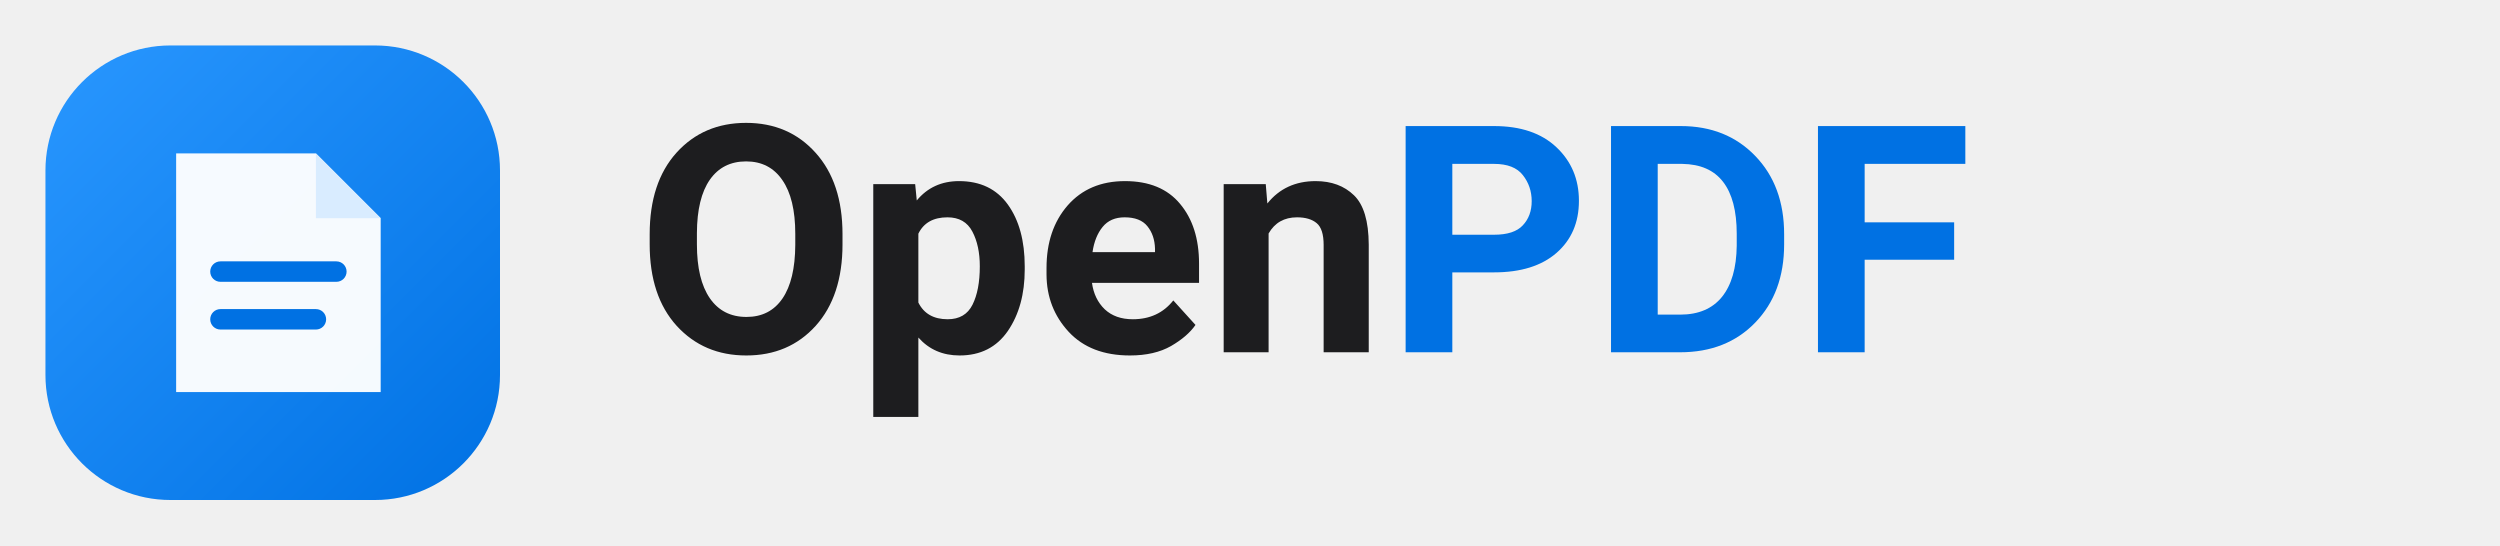
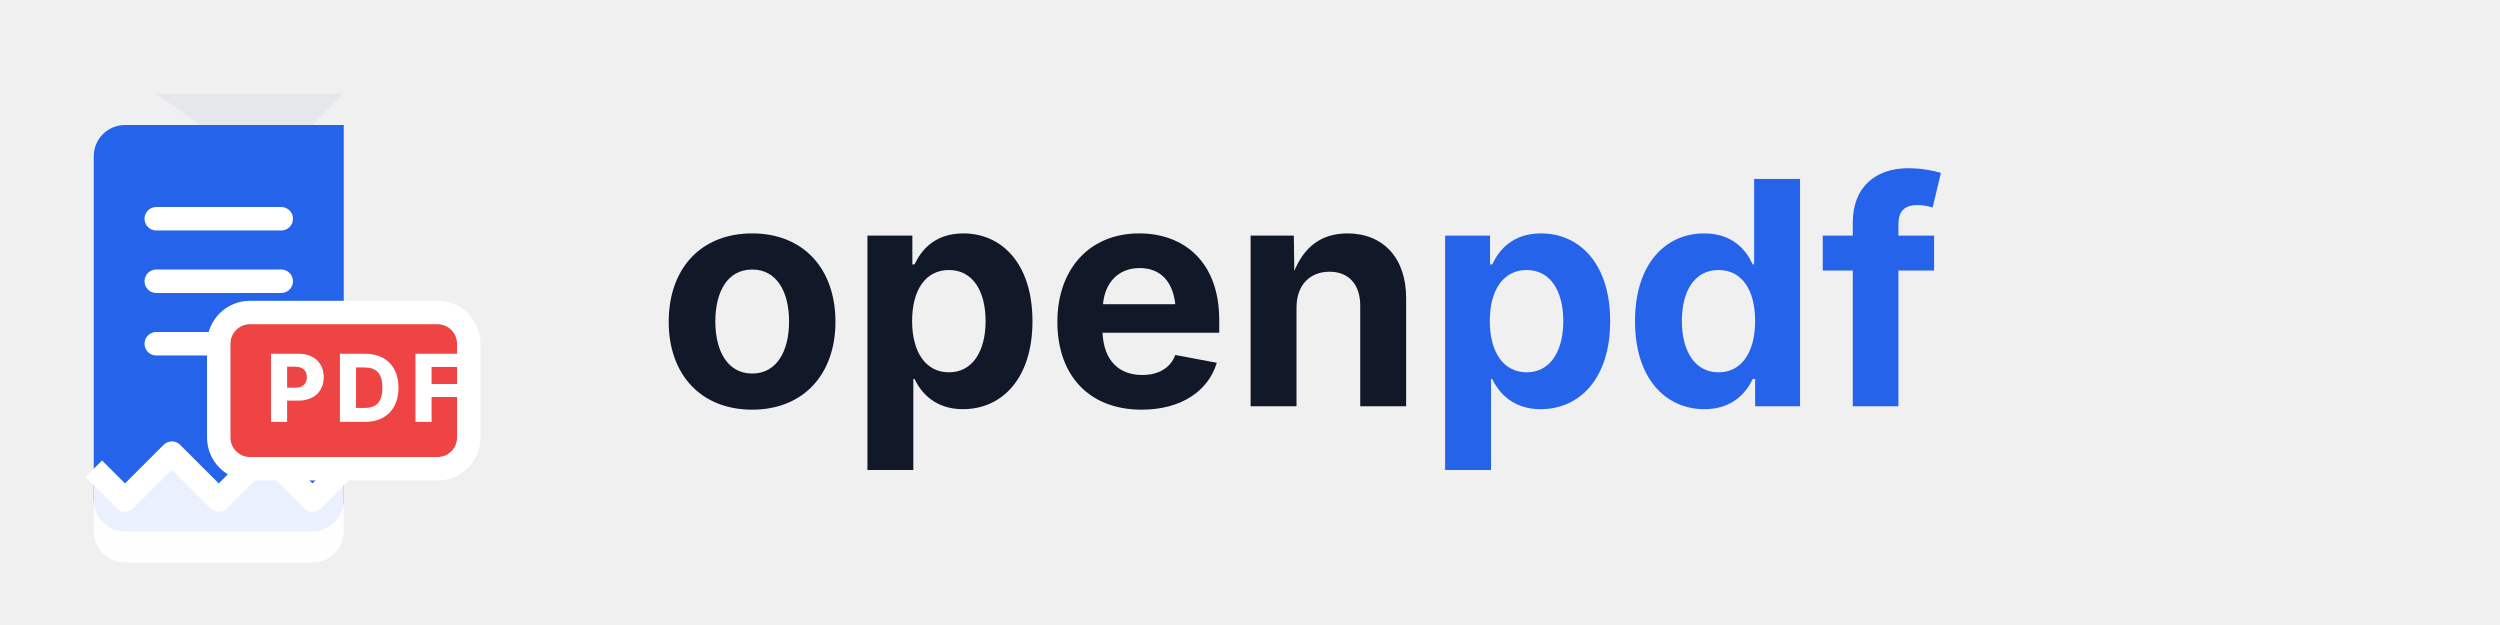
- <svg xmlns="http://www.w3.org/2000/svg" width="220" height="48" viewBox="0 0 220 48" fill="none" role="img" aria-labelledby="openpdfLogoTitle">
-   <defs>
-     <linearGradient id="openpdfGrad" x1="4" y1="4" x2="44" y2="44" gradientUnits="userSpaceOnUse">
-       <stop stop-color="#2997FF" />
-       <stop offset="1" stop-color="#0071E3" />
-     </linearGradient>
-   </defs>
-   <rect x="4" y="4" width="40" height="40" rx="11" fill="url(#openpdfGrad)" />
-   <path d="M15.5 13.5H27.8L33.5 19.2V34.5H15.5V13.5Z" fill="white" fill-opacity="0.96" />
-   <path d="M27.8 13.5V19.2H33.5" fill="#D9ECFF" />
-   <rect x="18.5" y="23" width="12" height="1.8" rx="0.9" fill="#0071E3" />
-   <rect x="18.5" y="27.2" width="10.2" height="1.8" rx="0.9" fill="#0071E3" />
-   <text x="56" y="31" font-size="28" font-family="-apple-system, BlinkMacSystemFont, 'Segoe UI', Roboto, Arial, sans-serif" font-weight="700" fill="#1D1D1F">
-     Open<tspan fill="#0071E3">PDF</tspan>
-   </text>
+ <svg xmlns="http://www.w3.org/2000/svg" viewBox="0 0 160 40" fill="none">
+   <g transform="translate(0, 4)">
+     <path d="M10 2H22L17 7L10 2Z" fill="#E5E7EB" />
+     <path d="M6 6 C6 4.895 6.895 4 8 4 L22 4 L22 28 C22 29.105 21.105 30 20 30 L8 30 C6.895 30 6 29.105 6 28 L6 6 Z" fill="#2563EB" />
+     <path d="M6 26 L8 28 L11 25 L14 28 L17 25 L20 28 L22 26 L22 30 C22 31.105 21.105 32 20 32 L8 32 C6.895 32 6 31.105 6 30 L6 26 Z" fill="#ffffff" opacity="0.9" />
+     <path d="M6 26 L8 28 L11 25 L14 28 L17 25 L20 28 L22 26" stroke="#ffffff" stroke-width="1.5" stroke-linejoin="round" />
+     <path d="M10 10H18" stroke="#ffffff" stroke-width="1.5" stroke-linecap="round" />
+     <path d="M10 14H18" stroke="#ffffff" stroke-width="1.5" stroke-linecap="round" />
+     <path d="M10 18H15" stroke="#ffffff" stroke-width="1.5" stroke-linecap="round" />
+     <rect x="14" y="16" width="16" height="10" rx="2" fill="#EF4444" stroke="#ffffff" stroke-width="1.5" />
+     <text x="17" y="23" fill="#ffffff" font-family="system-ui, -apple-system, sans-serif" font-size="6" font-weight="800" letter-spacing="0.5">PDF</text>
+   </g>
+   <g transform="translate(42, 26)">
+     <text font-family="system-ui, -apple-system, sans-serif" font-weight="700" font-size="20" fill="#111827">
+             open<tspan fill="#2563EB">pdf</tspan>
+     </text>
+   </g>
</svg>
